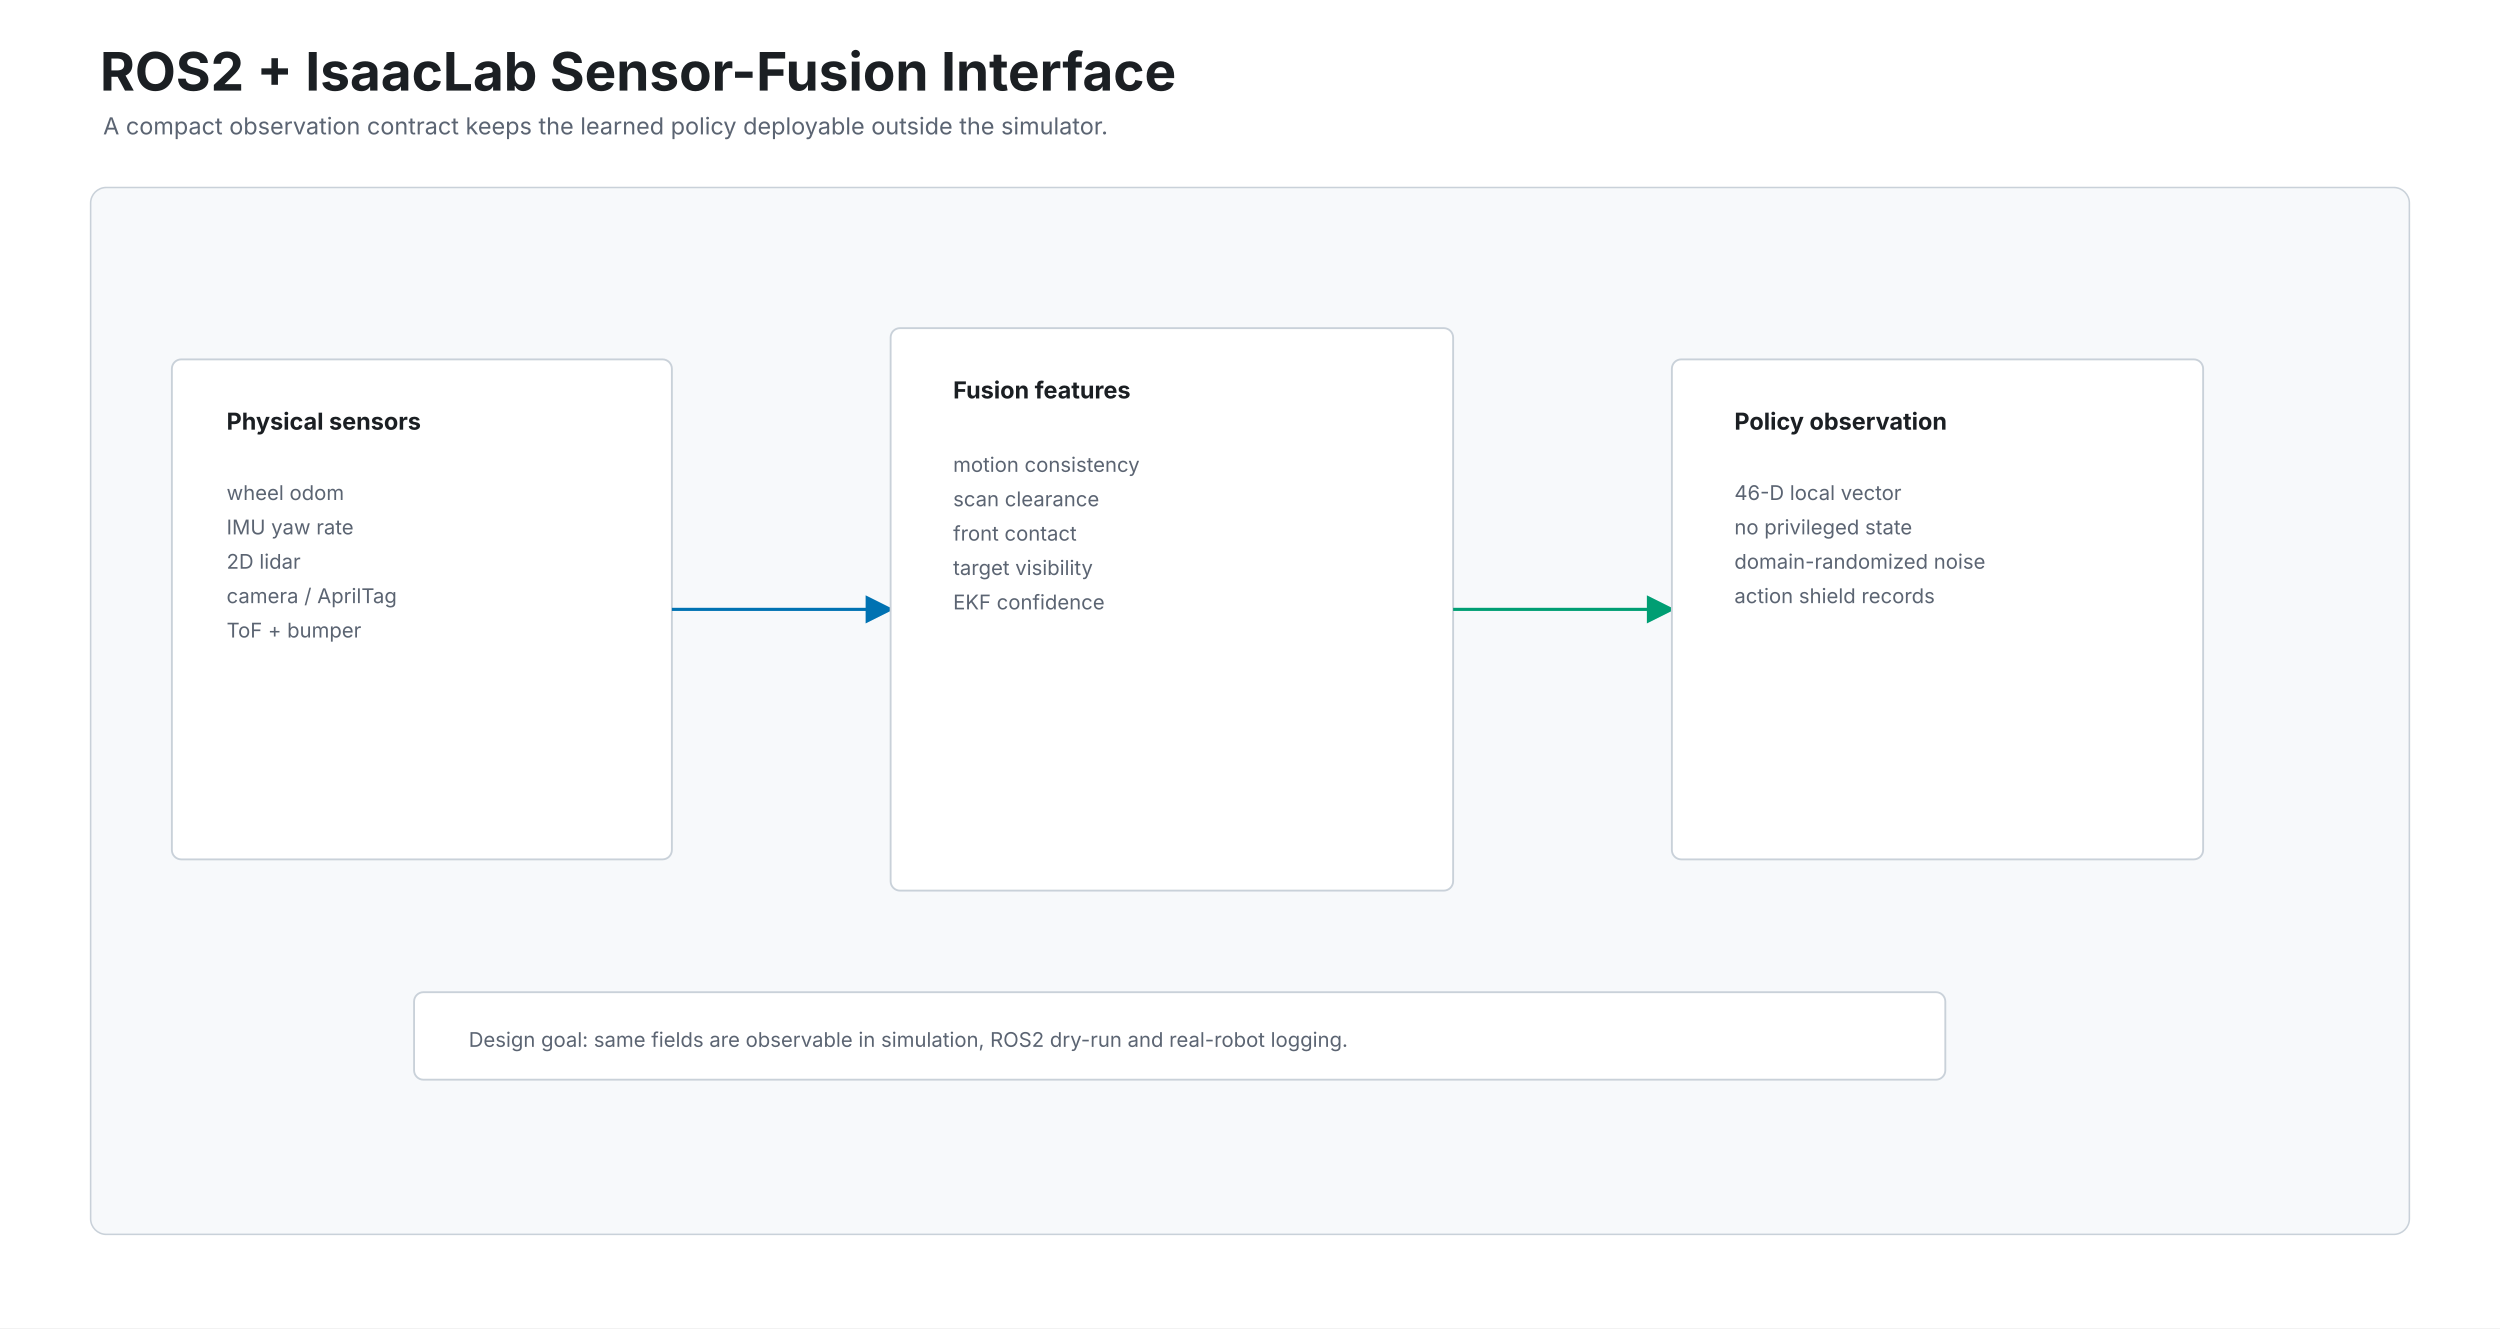
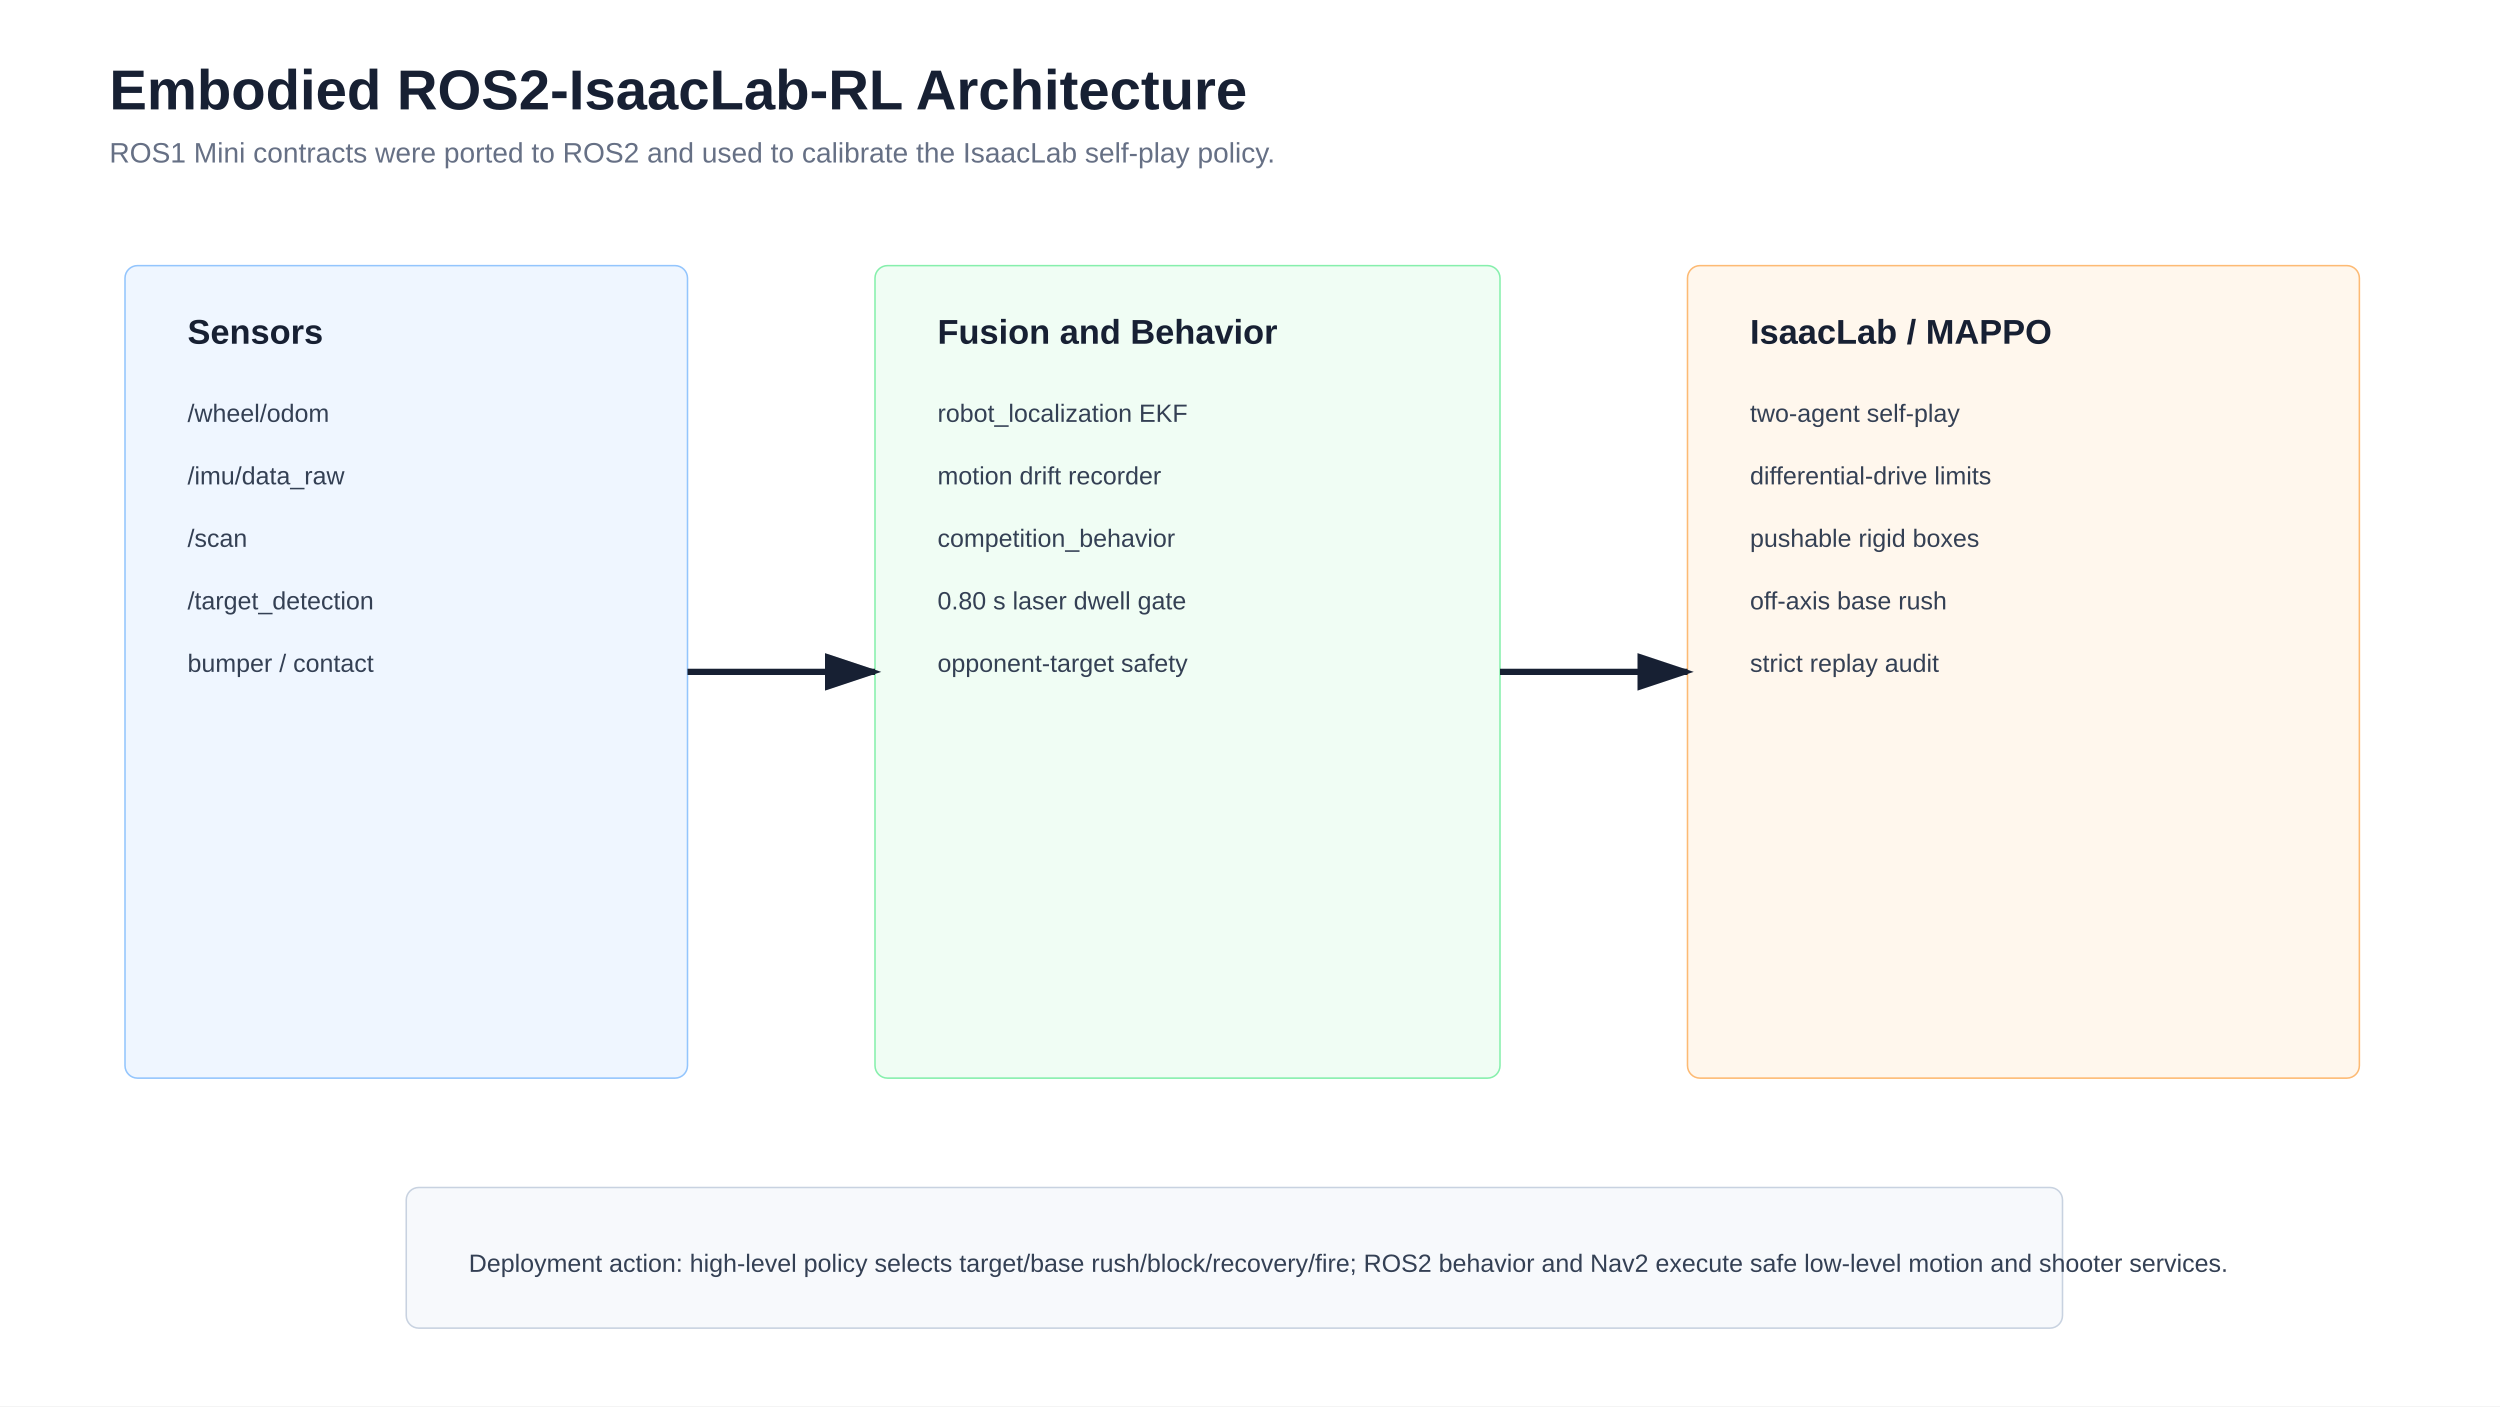
- <svg xmlns="http://www.w3.org/2000/svg" width="1600" height="850" viewBox="0 0 1600 850">
+ <svg xmlns="http://www.w3.org/2000/svg" width="1600" height="900" viewBox="0 0 1600 900">
+   <style>
+ .title{font:700 36px Arial, sans-serif;fill:#172033}.sub{font:18px Arial,sans-serif;fill:#667085}.h{font:700 22px Arial,sans-serif;fill:#172033}.txt{font:16px Arial,sans-serif;fill:#344054}.small{font:13px Arial,sans-serif;fill:#667085}.mono{font:13px Consolas,monospace;fill:#344054}
+ </style>
+   <rect width="100%" height="100%" fill="#FFFFFF" />
+   <text x="70" y="70" class="title">Embodied ROS2-IsaacLab-RL Architecture</text>
+   <text x="70" y="104" class="sub">ROS1 Mini contracts were ported to ROS2 and used to calibrate the IsaacLab self-play policy.</text>
+   <rect x="80" y="170" width="360" height="520" rx="8" fill="#EFF6FF" stroke="#93C5FD" />
+   <text x="120" y="220" class="h">Sensors</text>
+   <text x="120" y="270" class="txt">/wheel/odom</text>
+   <text x="120" y="310" class="txt">/imu/data_raw</text>
+   <text x="120" y="350" class="txt">/scan</text>
+   <text x="120" y="390" class="txt">/target_detection</text>
+   <text x="120" y="430" class="txt">bumper / contact</text>
+   <rect x="560" y="170" width="400" height="520" rx="8" fill="#F0FDF4" stroke="#86EFAC" />
+   <text x="600" y="220" class="h">Fusion and Behavior</text>
+   <text x="600" y="270" class="txt">robot_localization EKF</text>
+   <text x="600" y="310" class="txt">motion drift recorder</text>
+   <text x="600" y="350" class="txt">competition_behavior</text>
+   <text x="600" y="390" class="txt">0.80 s laser dwell gate</text>
+   <text x="600" y="430" class="txt">opponent-target safety</text>
+   <rect x="1080" y="170" width="430" height="520" rx="8" fill="#FFF7ED" stroke="#FDBA74" />
+   <text x="1120" y="220" class="h">IsaacLab / MAPPO</text>
+   <text x="1120" y="270" class="txt">two-agent self-play</text>
+   <text x="1120" y="310" class="txt">differential-drive limits</text>
+   <text x="1120" y="350" class="txt">pushable rigid boxes</text>
+   <text x="1120" y="390" class="txt">off-axis base rush</text>
+   <text x="1120" y="430" class="txt">strict replay audit</text>
+   <path d="M440 430 C500 430 500 430 560 430" stroke="#172033" stroke-width="4" fill="none" marker-end="url(#arrow)" />
+   <path d="M960 430 C1020 430 1020 430 1080 430" stroke="#172033" stroke-width="4" fill="none" marker-end="url(#arrow)" />
  <defs>
-     <marker id="arrowGray" markerWidth="9" markerHeight="9" refX="8" refY="4.5" orient="auto">
-       <path d="M0 0 L9 4.5 L0 9 Z" fill="#7A869A" />
+     <marker id="arrow" markerWidth="10" markerHeight="10" refX="8" refY="3" orient="auto">
+       <path d="M0,0 L0,6 L9,3 z" fill="#172033" />
    </marker>
-     <marker id="arrowBlue" markerWidth="9" markerHeight="9" refX="8" refY="4.5" orient="auto">
-       <path d="M0 0 L9 4.5 L0 9 Z" fill="#0072B2" />
-     </marker>
-     <marker id="arrowGreen" markerWidth="9" markerHeight="9" refX="8" refY="4.5" orient="auto">
-       <path d="M0 0 L9 4.5 L0 9 Z" fill="#009E73" />
-     </marker>
-     <style>
-       text{font-family:Inter,Arial,Helvetica,sans-serif}
-       .title{font-size:34px;font-weight:700;fill:#1B1F23}
-       .subtitle{font-size:15px;font-weight:400;fill:#5B6472}
-       .label{font-size:15px;font-weight:650;fill:#1B1F23}
-       .body{font-size:13px;font-weight:400;fill:#5B6472}
-       .small{font-size:11px;font-weight:400;fill:#5B6472}
-       .tiny{font-size:9px;font-weight:500;fill:#5B6472}
-       .panel{fill:#fff;stroke:#C9D1D9;stroke-width:1.2}
-       .soft{fill:#F7F9FB;stroke:#C9D1D9;stroke-width:1}
-       .grid{stroke:#E6EBF0;stroke-width:1}
-       .axis{stroke:#1B1F23;stroke-width:1.1}
-       .wire{fill:none;stroke:#7A869A;stroke-width:1.8;marker-end:url(#arrowGray)}
-       .wireBlue{fill:none;stroke:#0072B2;stroke-width:2;marker-end:url(#arrowBlue)}
-       .wireGreen{fill:none;stroke:#009E73;stroke-width:2;marker-end:url(#arrowGreen)}
-       .dash{stroke-dasharray:6 6}
-     </style>
  </defs>
-   <rect width="1600" height="850" fill="#FFFFFF" />
-   <text class="title" x="64" y="58">ROS2 + IsaacLab Sensor-Fusion Interface</text>
-   <text class="subtitle" x="66" y="86">A compact observation contract keeps the learned policy deployable outside the simulator.</text>
-   <rect class="soft" x="58.0" y="120.0" width="1484.0" height="670.0" rx="10.0" />
-   <rect class="panel" x="110.0" y="230.0" width="320.0" height="320.0" rx="6.0" />
-   <text class="label" x="145.0" y="275.0" text-anchor="start">Physical sensors</text>
-   <text class="body" x="145.0" y="320.0" text-anchor="start">wheel odom</text>
-   <text class="body" x="145.0" y="342.0" text-anchor="start">IMU yaw rate</text>
-   <text class="body" x="145.0" y="364.0" text-anchor="start">2D lidar</text>
-   <text class="body" x="145.0" y="386.0" text-anchor="start">camera / AprilTag</text>
-   <text class="body" x="145.0" y="408.0" text-anchor="start">ToF + bumper</text>
-   <path class="wireBlue" d="M430.0 390.0 L570.0 390.0" />
-   <rect class="panel" x="570.0" y="210.0" width="360.0" height="360.0" rx="6.0" />
-   <text class="label" x="610.0" y="255.0" text-anchor="start">Fusion features</text>
-   <text class="body" x="610.0" y="302.0" text-anchor="start">motion consistency</text>
-   <text class="body" x="610.0" y="324.0" text-anchor="start">scan clearance</text>
-   <text class="body" x="610.0" y="346.0" text-anchor="start">front contact</text>
-   <text class="body" x="610.0" y="368.0" text-anchor="start">target visibility</text>
-   <text class="body" x="610.0" y="390.0" text-anchor="start">EKF confidence</text>
-   <path class="wireGreen" d="M930.0 390.0 L1070.0 390.0" />
-   <rect class="panel" x="1070.0" y="230.0" width="340.0" height="320.0" rx="6.0" />
-   <text class="label" x="1110.0" y="275.0" text-anchor="start">Policy observation</text>
-   <text class="body" x="1110.0" y="320.0" text-anchor="start">46-D local vector</text>
-   <text class="body" x="1110.0" y="342.0" text-anchor="start">no privileged state</text>
-   <text class="body" x="1110.0" y="364.0" text-anchor="start">domain-randomized noise</text>
-   <text class="body" x="1110.0" y="386.0" text-anchor="start">action shield records</text>
-   <rect class="panel" x="265.0" y="635.0" width="980.0" height="56.0" rx="6.0" />
-   <text class="body" x="300.0" y="670.0" text-anchor="start">Design goal: same fields are observable in simulation, ROS2 dry-run and real-robot logging.</text>
+   <rect x="260" y="760" width="1060" height="90" rx="8" fill="#F7F9FC" stroke="#C8D2E0" />
+   <text x="300" y="814" class="txt">Deployment action: high-level policy selects target/base rush/block/recovery/fire; ROS2 behavior and Nav2 execute safe low-level motion and shooter services.</text>
</svg>
